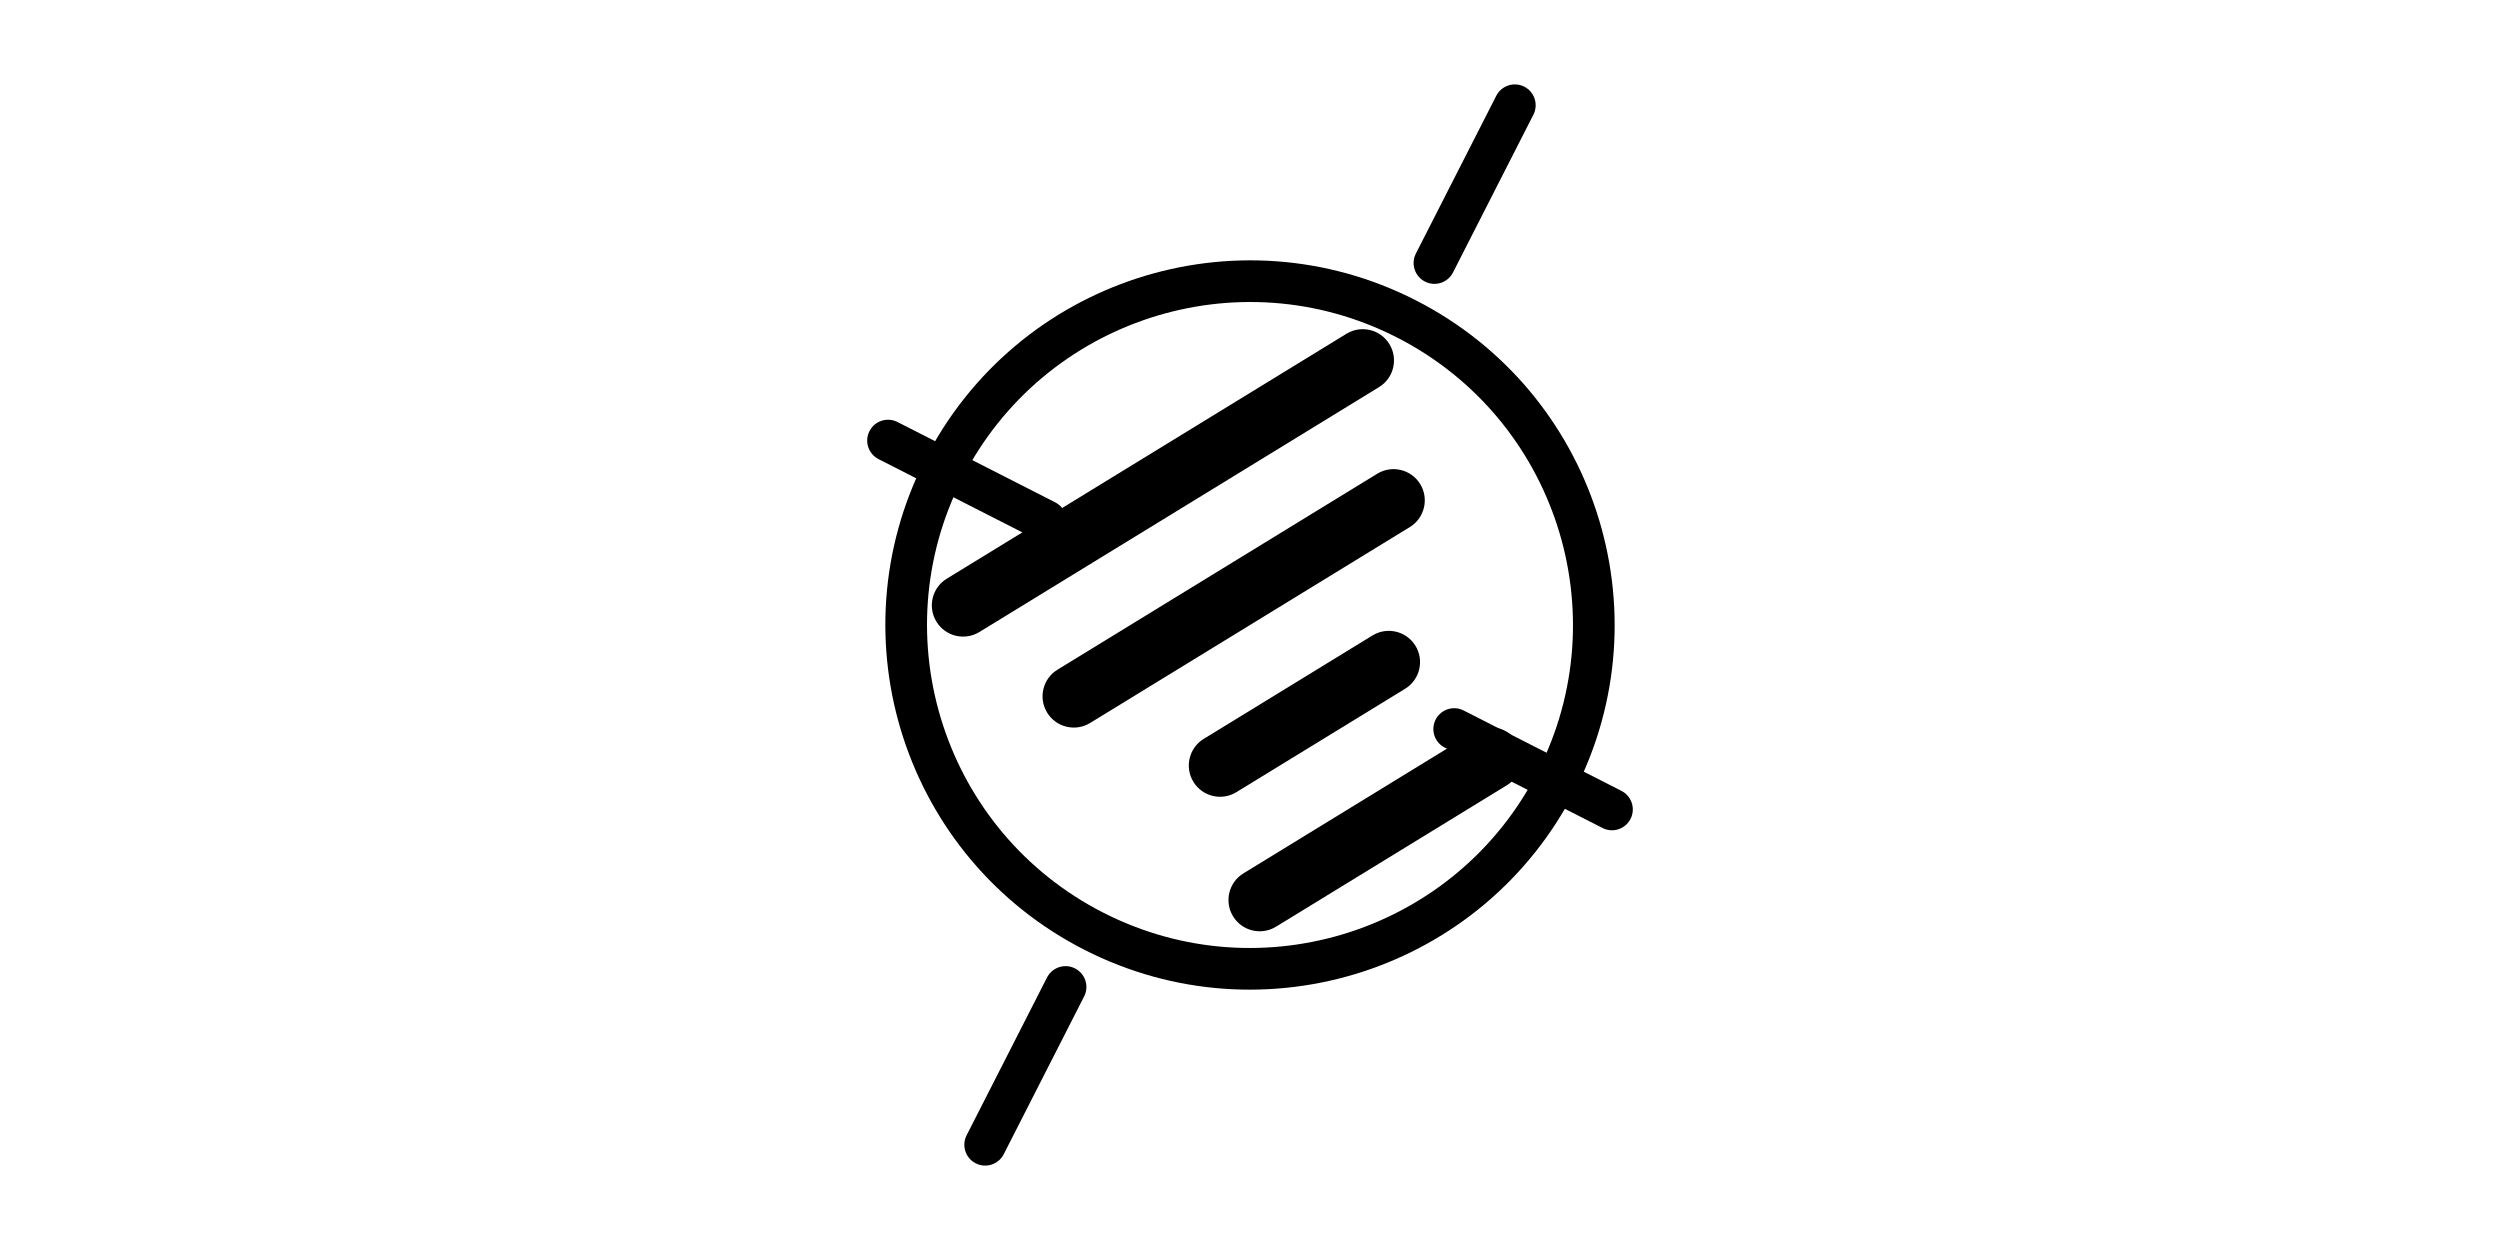
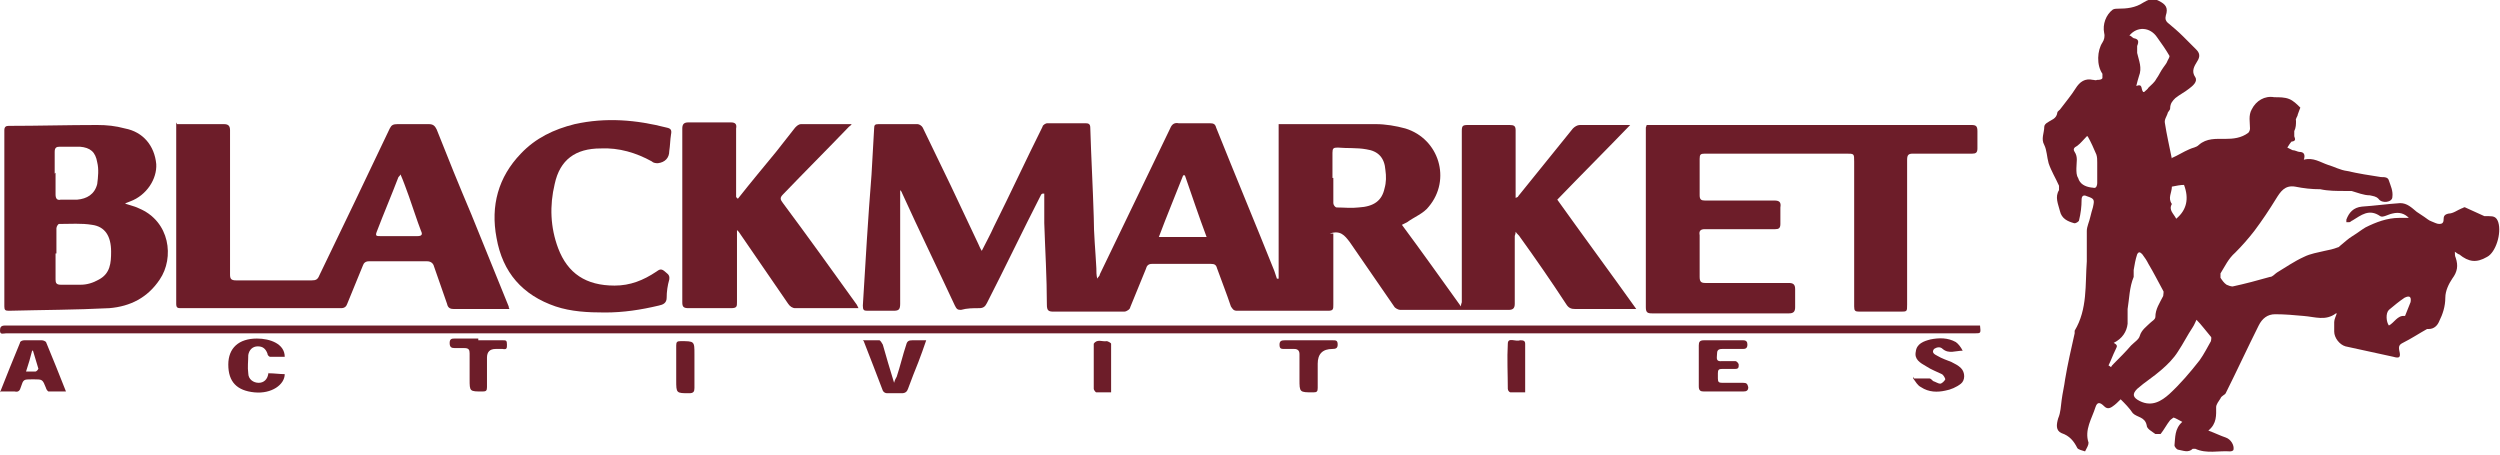
- <svg xmlns="http://www.w3.org/2000/svg" viewBox="0 0 240 120" role="img" aria-labelledby="title">
-   <g fill="none" stroke="currentColor" stroke-width="4" stroke-linecap="round" stroke-linejoin="round" transform="rotate(297 120 60)">
-     <circle cx="120" cy="60" r="33" />
-     <path d="M120 21v17M120 82v17M81 60H64M176 60h-17" />
-   </g>
-   <g fill="currentColor" transform="rotate(148.5 120 60)">
-     <rect x="104" y="34" width="32" height="6" rx="3" />
-     <rect x="107.5" y="47" width="25" height="6" rx="3" />
-     <rect x="99" y="60" width="42" height="6" rx="3" />
-     <rect x="94.5" y="73" width="51" height="6" rx="3" />
+ <svg xmlns="http://www.w3.org/2000/svg" id="Layer_1" version="1.1" viewBox="0 0 288 52.4">
+   <defs>
+     <style>
+       .st0 {
+         fill: #6D1D29;
+       }
+     </style>
+   </defs>
+   <g id="HJW5sy">
+     <g>
+       <path class="st0" d="M153.6,26.9c0,.4,0,.8,0,1.3,0,2.3,0,4.6,0,6.9,0,.5,0,.7-.6.7-3.5,0-7,0-10.5,0-.4,0-.5-.2-.7-.5-.5-1.5-1.1-3-1.6-4.4-.1-.4-.3-.5-.7-.5-2.3,0-4.6,0-6.8,0-.4,0-.6.2-.7.6-.6,1.5-1.2,2.9-1.8,4.4,0,.2-.4.5-.7.5-2.7,0-5.4,0-8.1,0-.6,0-.8-.1-.8-.8,0-3.1-.2-6.3-.3-9.4,0-1.1,0-2.3,0-3.4h-.2c0,0-.2.1-.2.2-2.1,4.1-4.1,8.3-6.2,12.4-.2.4-.4.6-.9.6-.7,0-1.4,0-2.1.2-.4,0-.5-.1-.7-.5-2-4.3-4.1-8.6-6.1-13,0,0,0-.1-.2-.3,0,.3,0,.4,0,.5,0,4.2,0,8.4,0,12.6,0,.7-.2.8-.8.8-1,0-2,0-3,0-.4,0-.5-.1-.5-.6.3-5,.6-10.1,1-15.1.1-1.8.2-3.5.3-5.3,0-.4.1-.5.5-.5,1.5,0,3,0,4.5,0,.2,0,.5.2.6.4,2.2,4.5,4.3,8.9,6.4,13.4.1.2.2.5.4.8.5-1,1-1.9,1.4-2.8,1.9-3.8,3.7-7.7,5.6-11.5,0-.2.4-.4.5-.4,1.5,0,3,0,4.5,0,.3,0,.5.1.5.5.1,3.4.3,6.9.4,10.3,0,2,.2,3.9.3,5.9,0,.4,0,.8.1,1.2.1-.2.3-.3.3-.5,2.7-5.6,5.4-11.2,8.1-16.8.2-.5.5-.7,1-.6,1.2,0,2.4,0,3.6,0,.4,0,.6.1.7.5,2.2,5.5,4.5,11,6.7,16.5.1.3.2.6.3.9,0,0,.1,0,.2,0V14.3c1.3,0,2.4,0,3.6,0,2.5,0,5,0,7.6,0,1.1,0,2.3.2,3.4.5,3.9,1.2,5.3,5.9,2.7,9-.6.8-1.7,1.2-2.5,1.8-.2.1-.4.2-.6.3,2.3,3.1,4.5,6.2,6.8,9.4,0-.3.1-.4.1-.5,0-6.6,0-13.1,0-19.7,0-.6.1-.7.7-.7,1.6,0,3.2,0,4.8,0,.5,0,.7.1.7.6,0,2.4,0,4.8,0,7.2,0,.2,0,.3,0,.6.2-.1.3-.1.3-.2,2.1-2.6,4.2-5.2,6.3-7.8.2-.2.5-.4.8-.4,1.8,0,3.7,0,5.5,0,0,0,.1,0,.3,0-2.8,2.9-5.6,5.7-8.4,8.6,3,4.2,6.1,8.4,9.1,12.6-.2,0-.3,0-.4,0-2.2,0-4.4,0-6.6,0-.5,0-.8-.1-1.1-.6-1.7-2.6-3.5-5.2-5.3-7.7-.1-.2-.3-.3-.5-.6,0,.3-.1.4-.1.5,0,2.6,0,5.2,0,7.8,0,.5-.2.7-.7.7-4.2,0-8.4,0-12.5,0-.2,0-.6-.2-.7-.4-1.7-2.5-3.4-4.9-5.1-7.4-.6-.8-1.1-1.4-2.3-1ZM153.6,20.5h0c0,1,0,1.9,0,2.9,0,.2.2.5.4.5.8,0,1.7.1,2.5,0,1.8-.1,2.7-.8,3-2.2.2-.7.2-1.4.1-2.1-.1-1.4-.8-2.2-2.2-2.4-1.1-.2-2.2-.1-3.3-.2-.5,0-.6.1-.6.6,0,1,0,1.9,0,2.9ZM139,27.3c-.9-2.4-1.7-4.8-2.5-7.1,0,0-.1,0-.2,0-.9,2.3-1.9,4.7-2.8,7.1h5.5Z" />
+       <path class="st0" d="M250.2,18.2c.7-.3,1.3-.7,2-1,.4-.2.8-.2,1.1-.5.9-.8,2-.7,3-.7,1,0,1.9-.1,2.7-.7.1-.1.2-.3.2-.5,0-.7-.2-1.5.2-2.2.5-1,1.5-1.6,2.6-1.4.6,0,1.2,0,1.7.2.5.2.9.6,1.3,1,0,0-.2.5-.3.8,0,.2-.3.5-.2.7,0,.4,0,.8-.2,1.2,0,.1,0,.4,0,.6.1.3.2.5-.2.6,0,0,0,0-.1,0-.2.2-.3.4-.5.7.2.1.4.2.6.3.3,0,.6.2.8.2.5,0,.7.3.5.9,1.1-.3,1.9.3,2.8.6.7.2,1.4.6,2.2.7,1.3.3,2.6.5,3.9.7.4,0,.8,0,.9.4.2.6.5,1.2.4,1.9,0,.6-1.2.8-1.6.2-.3-.3-.6-.3-1-.4-.7,0-1.4-.3-2.1-.5-.3,0-.6,0-.8,0-.9,0-1.9,0-2.8-.2-1,0-1.9-.1-2.9-.3-1.2-.2-1.7.6-2.2,1.4-.8,1.3-1.6,2.5-2.5,3.7-.7.9-1.4,1.7-2.2,2.5-.8.7-1.2,1.6-1.7,2.4,0,.1,0,.4,0,.5.2.3.4.6.7.8.2.1.5.2.7.2,1.4-.3,2.9-.7,4.3-1.1.3,0,.5-.3.8-.5,1-.6,2-1.3,3.1-1.8.8-.4,1.6-.5,2.4-.7.5-.1,1-.2,1.5-.4.1,0,.2-.1.3-.2.5-.4.9-.8,1.4-1.1.5-.3,1-.7,1.5-1,1.2-.6,2.5-1.1,3.9-1.1.4,0,.7,0,1.1,0-.5-.5-1.1-.7-1.9-.5-.5.1-1.1.5-1.4.3-1.3-.9-2.2-.1-3.2.5-.1,0-.2.2-.4.2-.1,0-.3,0-.3,0,0,0,0-.2,0-.3.3-.8.8-1.4,1.8-1.5,1.5-.1,2.9-.3,4.4-.4.8,0,1.3.5,1.9,1,.3.2.6.4.9.6.3.2.5.4.8.5.3.1.6.3.9.3.3,0,.5-.1.5-.5,0-.4.1-.6.6-.7.5,0,1-.4,1.5-.6.1,0,.3-.2.4-.1.7.3,1.5.7,2.2,1,.1,0,.3,0,.5,0,.6,0,.9.1,1.1.7.4,1.3-.3,3.5-1.3,4-1.2.7-2.1.6-3.2-.3-.1,0-.2-.1-.5-.3,0,.3,0,.5.1.7.3.9.2,1.6-.4,2.4-.4.6-.8,1.4-.8,2.2,0,1-.3,1.9-.7,2.7-.2.5-.6.9-1.2.9,0,0-.2,0-.2,0-.9.5-1.8,1.1-2.8,1.6-.4.2-.5.4-.4.9.2.8,0,.9-.7.7-1.8-.4-3.7-.8-5.5-1.2-.7-.2-1.3-1-1.3-1.7,0-.4,0-.7,0-1.1,0-.3.2-.7.3-1,0,0-.1,0-.1,0-1.2.9-2.4.4-3.7.3-1.1-.1-2.2-.2-3.3-.2-.9,0-1.5.5-1.9,1.3-1.3,2.6-2.5,5.2-3.8,7.8-.1.2-.5.3-.6.6-.2.3-.5.7-.5,1,0,.9.1,1.9-.9,2.7.8.3,1.4.6,2,.8.6.2,1,.9.9,1.4,0,.1-.2.2-.4.2-1.3-.1-2.7.3-4-.3,0,0-.2,0-.3,0-.5.5-1.1.2-1.7.1-.1,0-.4-.3-.4-.5.1-.9,0-1.9.9-2.7-.4-.2-.7-.4-1-.5,0,0-.3.2-.4.3-.4.5-.7,1.1-1.1,1.6,0,0-.5,0-.6,0-.4-.3-1-.6-1-1-.2-1-1.1-.9-1.6-1.4-.4-.6-.9-1.1-1.4-1.6-.3.3-.6.6-.9.8-.4.3-.7.3-1,0-.5-.5-.8-.5-1,.1-.4,1.3-1.3,2.6-.8,4.1,0,.3-.2.6-.4,1-.3-.1-.8-.2-.9-.4-.4-.8-.9-1.4-1.8-1.7-.7-.3-.6-1-.4-1.7.3-.7.3-1.4.4-2.1.1-.8.3-1.6.4-2.4.3-1.8.7-3.5,1.1-5.3,0-.1,0-.2,0-.3,1.5-2.5,1.2-5.3,1.4-8,0-1.1,0-2.3,0-3.5,0-.5.3-1.1.4-1.6.1-.4.2-.8.3-1.1.2-.9.2-1-.7-1.3-.4-.2-.6,0-.6.4,0,.8-.1,1.6-.3,2.4,0,.1-.4.4-.6.3-.7-.2-1.4-.5-1.6-1.4-.2-.8-.6-1.6-.1-2.4,0-.1,0-.4,0-.5-.4-.9-.9-1.7-1.2-2.6-.2-.7-.2-1.5-.5-2.1-.4-.7,0-1.4,0-2.1,0-.2.2-.4.4-.5.4-.3,1-.4,1.1-1.1,0-.2.3-.3.4-.5.6-.8,1.2-1.5,1.7-2.3.5-.8,1.1-1.2,2-1,.2,0,.3.1.5,0,.2,0,.5,0,.6-.2,0,0,0-.4,0-.5-.7-1-.6-2.7,0-3.6.2-.3.3-.7.2-1.1-.2-1,.2-2.1,1-2.7.2-.1.4-.1.6-.1,1,0,2-.1,2.9-.7.5-.3,1.1-.6,1.8-.2.8.4,1.1.8.8,1.7-.1.4,0,.6.2.8.6.5,1.2,1,1.8,1.6.5.5,1,1,1.5,1.5.4.4.5.8.1,1.4-.3.5-.7,1.1-.2,1.8.3.5-.3,1-.7,1.3-.5.4-1.1.7-1.6,1.1-.3.3-.6.6-.6,1.2,0,.2-.3.4-.3.6-.1.3-.4.7-.3,1.1.2,1.3.5,2.6.8,4.1ZM242.9,42.1c0,0,.2.1.3.2,0-.1.2-.3.3-.4.7-.7,1.4-1.4,2-2.1.4-.4.9-.7,1-1.1.2-.7.8-1.1,1.2-1.5.2-.2.6-.4.6-.7,0-.9.5-1.6.9-2.4,0-.2.1-.5,0-.6-.6-1.1-1.1-2.1-1.7-3.1-.2-.4-.4-.7-.7-1.1-.2-.2-.4-.4-.6,0-.2.6-.3,1.2-.4,1.8,0,.3,0,.6,0,.8-.5,1.2-.5,2.5-.7,3.7,0,.6,0,1.1,0,1.7-.1.9-.6,1.7-1.6,2.2.6.3.3.5.2.8-.3.6-.5,1.2-.8,1.8ZM253.1,36.7c-.2.4-.3.7-.5,1-.6.9-1.1,1.9-1.7,2.8-.5.8-1.2,1.5-1.9,2.1-.9.8-1.9,1.4-2.8,2.2-.6.6-.5,1,.3,1.4,1.4.7,2.5,0,3.4-.8,1.3-1.2,2.4-2.5,3.5-3.9.5-.7.9-1.5,1.3-2.2,0-.1.1-.4,0-.5-.6-.7-1.1-1.4-1.7-2ZM247,10.6c.2-.2.4-.3.5-.5.3-.3.7-.6.9-1,.3-.4.5-.9.8-1.3.2-.3.4-.5.5-.8.1-.2.3-.5.2-.6-.4-.7-.9-1.4-1.4-2.1-.8-1.2-2.3-1.3-3.2-.2.2,0,.3.2.5.3.6.1.6.4.4.9,0,.2,0,.5,0,.8.2.9.6,1.7.2,2.7-.1.3-.2.7-.3,1.1.8-.3.5.4.8.7ZM240.4,15.7c-.4.4-.7.8-1.1,1.1-.4.2-.5.4-.3.7.4.6.2,1.2.2,1.9,0,.4,0,.8.2,1.1.2.7.8,1,1.5,1.1.2,0,.4.1.5,0,.1,0,.2-.3.2-.5,0-.8,0-1.6,0-2.4,0-.3,0-.6-.1-.9-.3-.7-.6-1.4-1-2.1ZM250.7,25.2c1.2-1,1.5-2.3.9-3.9-.4,0-.9.1-1.4.2,0,0,0,0,0,0,0,.7-.5,1.3,0,2-.4.7.2,1.1.5,1.7ZM275.2,37.5c.6-.3,1-1.2,1.8-1.1,0,0,.1,0,.1-.1.2-.5.4-1,.6-1.5.1-.6-.1-.8-.7-.5-.6.4-1.2.9-1.8,1.4-.4.4-.3,1.4,0,1.8Z" />
+       <path class="st0" d="M189.7,14.4c.3,0,.5,0,.7,0,12.2,0,24.5,0,36.7,0,.5,0,.7.1.7.7,0,.7,0,1.3,0,2,0,.5-.2.6-.6.6-2.3,0-4.5,0-6.8,0-.5,0-.7.1-.7.7,0,5.6,0,11.1,0,16.7,0,.8,0,.8-.8.8-1.6,0-3.1,0-4.7,0-.5,0-.6-.1-.6-.6,0-5.6,0-11.1,0-16.7,0-.9,0-.9-.9-.9-5.4,0-10.8,0-16.3,0-.5,0-.6.1-.6.6,0,1.4,0,2.8,0,4.2,0,.5.2.6.6.6,2.7,0,5.3,0,8,0,.6,0,.8.2.7.8,0,.6,0,1.2,0,1.9,0,.5-.2.6-.6.6-2.7,0-5.4,0-8.1,0-.5,0-.7.2-.6.7,0,1.6,0,3.2,0,4.8,0,.6.2.7.7.7,3.2,0,6.4,0,9.6,0,.5,0,.7.2.7.7,0,.7,0,1.4,0,2.1,0,.5-.2.7-.7.7-4.4,0-8.8,0-13.2,0-.9,0-1.7,0-2.6,0-.5,0-.7-.1-.7-.7,0-1.2,0-2.4,0-3.6,0-5.6,0-11.2,0-16.8,0,0,0-.1,0-.3Z" />
+       <path class="st0" d="M20.4,14.3c.2,0,.4,0,.6,0,1.6,0,3.2,0,4.8,0,.5,0,.7.2.7.7,0,5.5,0,11.1,0,16.6,0,.5.1.7.7.7,2.9,0,5.8,0,8.7,0,.5,0,.7-.1.9-.6,2.7-5.6,5.4-11.2,8.1-16.9.2-.4.4-.5.9-.5,1.2,0,2.4,0,3.6,0,.5,0,.7.2.9.6,1.3,3.3,2.6,6.5,4,9.8,1.4,3.5,2.9,7.1,4.3,10.6,0,0,0,.2.1.3-.2,0-.3,0-.4,0-2,0-4,0-6,0-.4,0-.7-.1-.8-.6-.5-1.4-1-2.9-1.5-4.3-.1-.4-.4-.6-.8-.6-2.2,0-4.5,0-6.7,0-.4,0-.6.2-.7.5-.6,1.5-1.2,2.9-1.8,4.4-.1.3-.3.5-.7.5-6.1,0-12.3,0-18.4,0-.4,0-.6,0-.6-.5,0-6.8,0-13.7,0-20.5,0-.1,0-.2,0-.4ZM46.2,20c-.1.2-.2.3-.3.4-.8,2.1-1.7,4.2-2.5,6.3-.2.5,0,.5.4.5,1.4,0,2.9,0,4.3,0,.5,0,.6-.2.4-.6-.5-1.3-.9-2.6-1.4-4-.3-.8-.6-1.7-1-2.6Z" />
+       <path class="st0" d="M14,23.3c.7.3,1.4.4,2,.7,3.6,1.5,4.1,5.7,2.4,8.2-1.4,2.1-3.4,3.1-5.8,3.3-3.9.2-7.7.2-11.6.3-.4,0-.5-.1-.5-.5,0-6.8,0-13.6,0-20.3,0-.4.2-.5.5-.5,3.4,0,6.8-.1,10.2-.1,1.1,0,2.1.1,3.2.4,2.1.4,3.4,2,3.6,4.1.1,1.7-1.1,3.6-3,4.3-.3.1-.5.2-.9.4ZM6.4,29.2c0,1,0,2,0,3,0,.4.1.6.6.6.8,0,1.5,0,2.3,0,.7,0,1.4-.2,2.1-.6,1.3-.7,1.4-1.9,1.4-3.2,0-1.8-.7-2.9-2.2-3.1-1.2-.2-2.5-.1-3.8-.1-.1,0-.3.3-.3.5,0,1,0,1.9,0,2.9ZM6.4,19.9c0,.8,0,1.7,0,2.5,0,.5.2.7.6.6.6,0,1.3,0,1.9,0,1.1-.1,2-.6,2.3-1.8.1-.8.2-1.7,0-2.5-.2-1.2-.8-1.7-2-1.8-.8,0-1.5,0-2.3,0-.4,0-.6.1-.6.6,0,.8,0,1.7,0,2.5Z" />
+       <path class="st0" d="M85,22.9c1.5-1.9,3-3.7,4.4-5.4.7-.9,1.5-1.9,2.2-2.8.2-.2.4-.4.7-.4,1.9,0,3.8,0,5.6,0,0,0,.1,0,.2,0,0,.1-.2.2-.3.3-2.5,2.6-5.1,5.2-7.6,7.8-.4.4-.3.6,0,1,2.9,3.9,5.7,7.8,8.5,11.7,0,0,.1.2.2.4-.3,0-.6,0-.9,0-2.1,0-4.3,0-6.4,0-.3,0-.6-.2-.8-.5-1.9-2.8-3.8-5.5-5.7-8.3,0,0,0,0-.2-.2,0,.3,0,.5,0,.6,0,2.6,0,5.1,0,7.7,0,.5,0,.7-.7.7-1.6,0-3.3,0-4.9,0-.6,0-.7-.2-.7-.7,0-6.7,0-13.4,0-20,0-.5.2-.7.7-.7,1.6,0,3.3,0,4.9,0,.5,0,.7.2.6.7,0,2.4,0,4.8,0,7.3,0,.2,0,.3,0,.6Z" />
+       <path class="st0" d="M69.7,36c-2,0-3.9-.1-5.7-.7-3.8-1.3-6.1-3.9-6.8-7.9-.7-3.7.2-7,2.8-9.7,1.7-1.8,3.8-2.8,6.2-3.4,3.6-.8,7.1-.5,10.6.4.5.1.6.3.5.8-.1.6-.1,1.3-.2,1.9,0,.8-.5,1.3-1.3,1.4-.2,0-.5,0-.7-.2-1.8-1-3.8-1.6-5.9-1.5-2.9,0-4.7,1.3-5.3,4.1-.6,2.5-.5,5,.4,7.4,1.1,2.9,3.2,4.3,6.5,4.3,1.8,0,3.3-.6,4.8-1.6.3-.2.5-.4.9-.1.3.3.7.4.6,1-.2.7-.3,1.4-.3,2.1,0,.6-.4.8-.9.9-2.1.5-4.1.8-6.2.8Z" />
+       <path class="st0" d="M228.1,37.5c.1.9.1.9-.6.9-75.6,0-151.2,0-226.8,0-.3,0-.7.2-.7-.3,0-.4.1-.6.6-.6,2.7,0,5.3,0,8,0,73,0,146,0,218.9,0h.6Z" />
+       <path class="st0" d="M0,45.2c.8-2,1.5-3.8,2.3-5.7,0-.2.3-.3.5-.3.7,0,1.4,0,2,0,.2,0,.4.1.5.2.8,1.9,1.5,3.7,2.3,5.7-.7,0-1.4,0-2,0-.1,0-.3-.3-.3-.4-.4-1-.4-1-1.4-1,0,0-.1,0-.2,0-1,0-1,0-1.3.9-.1.4-.3.6-.7.5-.5,0-1,0-1.6,0ZM3.9,40.4c0,0-.1,0-.2,0-.2.8-.4,1.5-.7,2.4.5,0,.8,0,1.1,0,.1,0,.4-.3.3-.4-.2-.7-.4-1.3-.6-2Z" />
+       <path class="st0" d="M30.9,43c.7,0,1.3.1,1.9.1,0,1.2-1.5,2.3-3.5,2.1-2-.2-3-1.2-3-3.2,0-1.9,1.2-3,3.3-3,1.5,0,3.2.6,3.2,2.1-.6,0-1.1,0-1.7,0-.1,0-.3-.2-.3-.4-.2-.5-.5-.8-1.1-.8-.6,0-1,.4-1.1,1,0,.7-.1,1.4,0,2.1,0,.7.6,1.1,1.2,1.1.6,0,1-.4,1.1-1,0,0,0-.1.1-.2Z" />
+       <path class="st0" d="M99.4,39.2c.7,0,1.3,0,1.9,0,.1,0,.3.3.4.5.4,1.4.8,2.8,1.3,4.4.1-.4.2-.5.3-.7.4-1.2.7-2.5,1.1-3.7.1-.4.3-.5.7-.5.5,0,1,0,1.6,0-.3.9-.6,1.7-.9,2.5-.4,1-.8,2-1.2,3.1-.1.3-.3.5-.7.5-.6,0-1.2,0-1.7,0-.2,0-.4-.1-.5-.3-.7-1.8-1.4-3.7-2.2-5.7Z" />
+       <path class="st0" d="M195.7,42.2c0-.8,0-1.6,0-2.4,0-.4.1-.6.6-.6,1.5,0,3,0,4.5,0,.4,0,.5.2.5.5,0,.4-.2.5-.5.5-.8,0-1.6,0-2.4,0-.5,0-.6.2-.6.6,0,.4-.2.9.6.8.5,0,1,0,1.5,0,.2,0,.4.3.4.4,0,.3,0,.5-.4.5-.5,0-1,0-1.5,0-.4,0-.5.1-.5.5,0,.2,0,.4,0,.6,0,.4.1.5.5.5.8,0,1.6,0,2.4,0,.4,0,.5.1.6.5,0,.4-.2.5-.6.5-1.5,0-3,0-4.5,0-.4,0-.6-.1-.6-.6,0-.8,0-1.7,0-2.5,0,0,0,0,0,0Z" />
+       <path class="st0" d="M220.5,43.6c.6,0,1.2,0,1.8,0,.1,0,.3.2.4.3.3.1.6.3.8.3.2,0,.5-.3.6-.5,0-.1-.2-.5-.4-.6-.6-.3-1.2-.5-1.8-.9-.7-.4-1.4-.8-1.2-1.7.1-.9.9-1.2,1.7-1.4,1-.2,2-.2,2.9.3.3.2.6.6.8,1-.8,0-1.6.4-2.3-.2-.3-.3-.7-.2-1,0-.3.4,0,.6.4.8.5.3,1.1.5,1.6.7.4.2.8.4,1.1.7.5.5.5,1.4,0,1.8-.5.4-1.2.7-1.8.8-.9.2-1.9.2-2.8-.4-.4-.2-.6-.6-.9-1v-.2Z" />
+       <path class="st0" d="M150.8,39.2c.9,0,1.8,0,2.7,0,.4,0,.6,0,.6.5,0,.4-.2.5-.6.5,0,0,0,0,0,0q-1.7,0-1.7,1.7c0,.9,0,1.9,0,2.8,0,.4-.1.5-.5.5-1.6,0-1.6,0-1.6-1.5,0-1,0-1.9,0-2.9,0-.4-.2-.6-.6-.6-.4,0-.7,0-1.1,0-.4,0-.6,0-.6-.5,0-.4.2-.5.6-.5.9,0,1.8,0,2.7,0,0,0,0,0,0,0Z" />
+       <path class="st0" d="M55.1,39.2c.9,0,1.9,0,2.8,0,.4,0,.5,0,.5.5,0,.4,0,.6-.5.5-.3,0-.5,0-.8,0q-1,0-1,1c0,1.1,0,2.3,0,3.4,0,.4-.1.5-.5.5-1.5,0-1.5,0-1.5-1.4,0-1,0-2,0-3,0-.4-.1-.6-.6-.6-.3,0-.7,0-1.1,0-.4,0-.6-.1-.6-.6,0-.5.3-.5.6-.5.9,0,1.8,0,2.7,0Z" />
+       <path class="st0" d="M77.9,42.3c0-.8,0-1.7,0-2.5,0-.4.1-.5.5-.5,1.6,0,1.6,0,1.6,1.5,0,1.3,0,2.6,0,3.9,0,.4-.1.6-.6.6-1.5,0-1.5,0-1.5-1.5,0-.5,0-1,0-1.5h0Z" />
+       <path class="st0" d="M128,45.2c-.6,0-1.2,0-1.7,0-.1,0-.3-.3-.3-.4,0-1.7,0-3.4,0-5.1,0,0,0,0,0-.1.4-.6,1-.2,1.5-.3.1,0,.5.2.5.3,0,1.9,0,3.7,0,5.6Z" />
+       <path class="st0" d="M175.7,45.2c-.6,0-1.2,0-1.7,0-.1,0-.3-.2-.3-.4,0-1.7-.1-3.5,0-5.2,0-.8.9-.2,1.4-.4.3,0,.6,0,.6.4,0,1,0,2.1,0,3.1,0,.8,0,1.6,0,2.4Z" />
+     </g>
  </g>
</svg>
